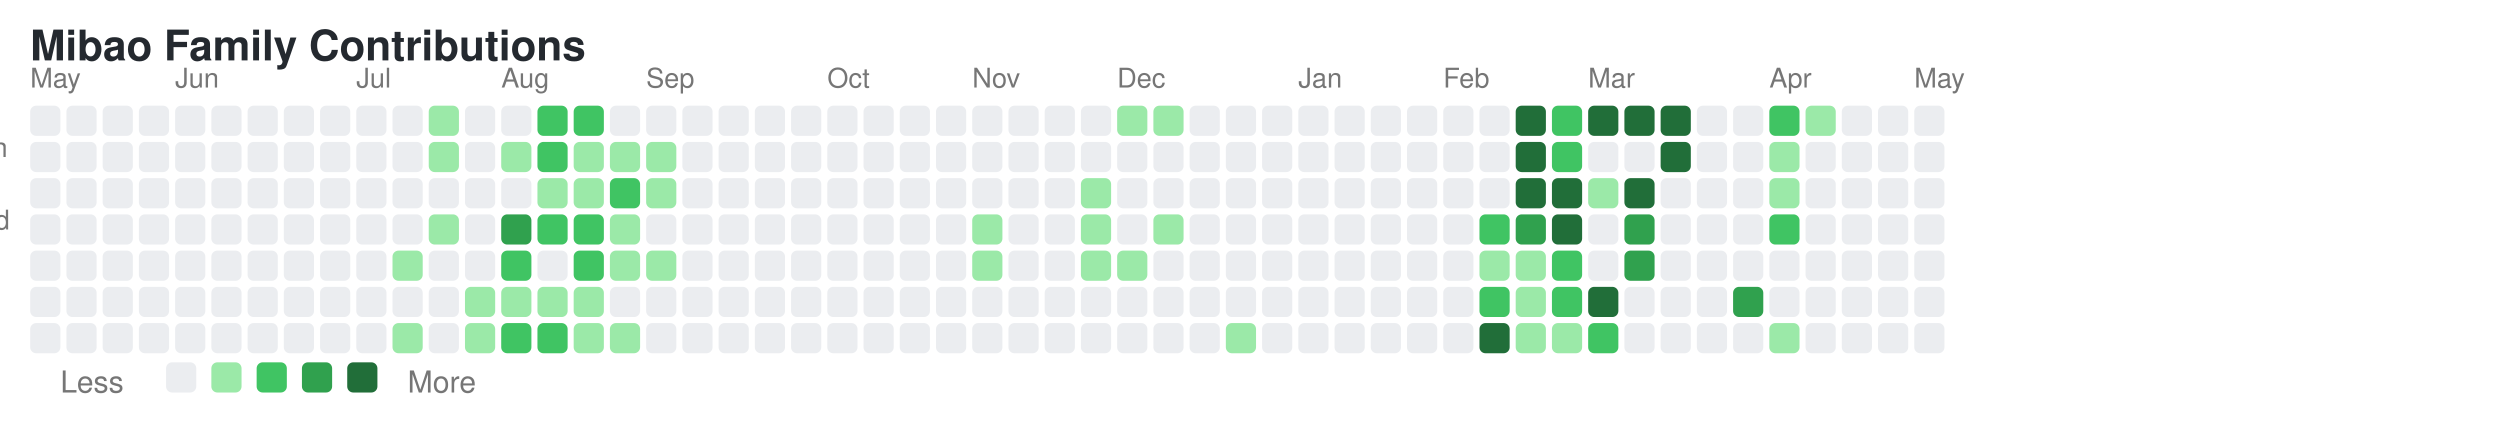
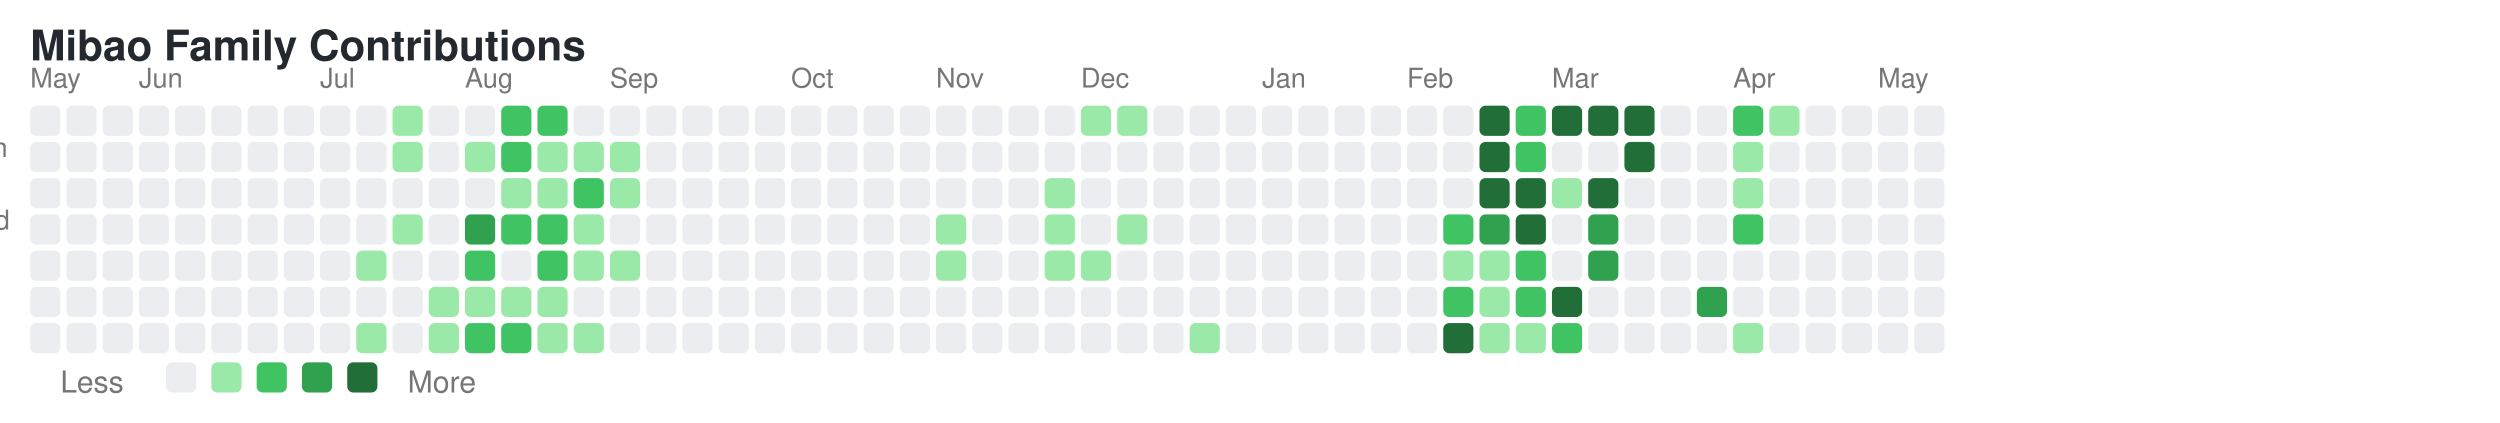
<svg xmlns="http://www.w3.org/2000/svg" width="828" height="140">
  <text x="10" y="20" font-family="-apple-system, BlinkMacSystemFont, Segoe UI, Helvetica, Arial, sans-serif" font-size="14" font-weight="600" fill="#24292f">Mibao Family Contributions</text>
  <g transform="translate(10, 35)">
    <text x="0" y="-6" font-family="-apple-system, BlinkMacSystemFont, Segoe UI, Helvetica, Arial, sans-serif" font-size="9" fill="#767676">May</text>
-     <text x="48" y="-6" font-family="-apple-system, BlinkMacSystemFont, Segoe UI, Helvetica, Arial, sans-serif" font-size="9" fill="#767676">Jun</text>
-     <text x="108" y="-6" font-family="-apple-system, BlinkMacSystemFont, Segoe UI, Helvetica, Arial, sans-serif" font-size="9" fill="#767676">Jul</text>
-     <text x="156" y="-6" font-family="-apple-system, BlinkMacSystemFont, Segoe UI, Helvetica, Arial, sans-serif" font-size="9" fill="#767676">Aug</text>
-     <text x="204" y="-6" font-family="-apple-system, BlinkMacSystemFont, Segoe UI, Helvetica, Arial, sans-serif" font-size="9" fill="#767676">Sep</text>
-     <text x="264" y="-6" font-family="-apple-system, BlinkMacSystemFont, Segoe UI, Helvetica, Arial, sans-serif" font-size="9" fill="#767676">Oct</text>
-     <text x="312" y="-6" font-family="-apple-system, BlinkMacSystemFont, Segoe UI, Helvetica, Arial, sans-serif" font-size="9" fill="#767676">Nov</text>
-     <text x="360" y="-6" font-family="-apple-system, BlinkMacSystemFont, Segoe UI, Helvetica, Arial, sans-serif" font-size="9" fill="#767676">Dec</text>
-     <text x="420" y="-6" font-family="-apple-system, BlinkMacSystemFont, Segoe UI, Helvetica, Arial, sans-serif" font-size="9" fill="#767676">Jan</text>
-     <text x="468" y="-6" font-family="-apple-system, BlinkMacSystemFont, Segoe UI, Helvetica, Arial, sans-serif" font-size="9" fill="#767676">Feb</text>
-     <text x="516" y="-6" font-family="-apple-system, BlinkMacSystemFont, Segoe UI, Helvetica, Arial, sans-serif" font-size="9" fill="#767676">Mar</text>
-     <text x="576" y="-6" font-family="-apple-system, BlinkMacSystemFont, Segoe UI, Helvetica, Arial, sans-serif" font-size="9" fill="#767676">Apr</text>
-     <text x="624" y="-6" font-family="-apple-system, BlinkMacSystemFont, Segoe UI, Helvetica, Arial, sans-serif" font-size="9" fill="#767676">May</text>
+     <text x="36" y="-6" font-family="-apple-system, BlinkMacSystemFont, Segoe UI, Helvetica, Arial, sans-serif" font-size="9" fill="#767676">Jun</text>
+     <text x="96" y="-6" font-family="-apple-system, BlinkMacSystemFont, Segoe UI, Helvetica, Arial, sans-serif" font-size="9" fill="#767676">Jul</text>
+     <text x="144" y="-6" font-family="-apple-system, BlinkMacSystemFont, Segoe UI, Helvetica, Arial, sans-serif" font-size="9" fill="#767676">Aug</text>
+     <text x="192" y="-6" font-family="-apple-system, BlinkMacSystemFont, Segoe UI, Helvetica, Arial, sans-serif" font-size="9" fill="#767676">Sep</text>
+     <text x="252" y="-6" font-family="-apple-system, BlinkMacSystemFont, Segoe UI, Helvetica, Arial, sans-serif" font-size="9" fill="#767676">Oct</text>
+     <text x="300" y="-6" font-family="-apple-system, BlinkMacSystemFont, Segoe UI, Helvetica, Arial, sans-serif" font-size="9" fill="#767676">Nov</text>
+     <text x="348" y="-6" font-family="-apple-system, BlinkMacSystemFont, Segoe UI, Helvetica, Arial, sans-serif" font-size="9" fill="#767676">Dec</text>
+     <text x="408" y="-6" font-family="-apple-system, BlinkMacSystemFont, Segoe UI, Helvetica, Arial, sans-serif" font-size="9" fill="#767676">Jan</text>
+     <text x="456" y="-6" font-family="-apple-system, BlinkMacSystemFont, Segoe UI, Helvetica, Arial, sans-serif" font-size="9" fill="#767676">Feb</text>
+     <text x="504" y="-6" font-family="-apple-system, BlinkMacSystemFont, Segoe UI, Helvetica, Arial, sans-serif" font-size="9" fill="#767676">Mar</text>
+     <text x="564" y="-6" font-family="-apple-system, BlinkMacSystemFont, Segoe UI, Helvetica, Arial, sans-serif" font-size="9" fill="#767676">Apr</text>
+     <text x="612" y="-6" font-family="-apple-system, BlinkMacSystemFont, Segoe UI, Helvetica, Arial, sans-serif" font-size="9" fill="#767676">May</text>
    <text x="-25" y="17.0" font-family="-apple-system, BlinkMacSystemFont, Segoe UI, Helvetica, Arial, sans-serif" font-size="9" fill="#767676">Mon</text>
    <text x="-25" y="41.0" font-family="-apple-system, BlinkMacSystemFont, Segoe UI, Helvetica, Arial, sans-serif" font-size="9" fill="#767676">Wed</text>
    <text x="-25" y="65.0" font-family="-apple-system, BlinkMacSystemFont, Segoe UI, Helvetica, Arial, sans-serif" font-size="9" fill="#767676">Fri</text>
    <rect x="0" y="0" width="10" height="10" fill="#ebedf0" rx="2" />
    <rect x="0" y="12" width="10" height="10" fill="#ebedf0" rx="2" />
    <rect x="0" y="24" width="10" height="10" fill="#ebedf0" rx="2" />
    <rect x="0" y="36" width="10" height="10" fill="#ebedf0" rx="2" />
    <rect x="0" y="48" width="10" height="10" fill="#ebedf0" rx="2" />
    <rect x="0" y="60" width="10" height="10" fill="#ebedf0" rx="2" />
    <rect x="0" y="72" width="10" height="10" fill="#ebedf0" rx="2" />
    <rect x="12" y="0" width="10" height="10" fill="#ebedf0" rx="2" />
    <rect x="12" y="12" width="10" height="10" fill="#ebedf0" rx="2" />
    <rect x="12" y="24" width="10" height="10" fill="#ebedf0" rx="2" />
    <rect x="12" y="36" width="10" height="10" fill="#ebedf0" rx="2" />
    <rect x="12" y="48" width="10" height="10" fill="#ebedf0" rx="2" />
    <rect x="12" y="60" width="10" height="10" fill="#ebedf0" rx="2" />
    <rect x="12" y="72" width="10" height="10" fill="#ebedf0" rx="2" />
    <rect x="24" y="0" width="10" height="10" fill="#ebedf0" rx="2" />
    <rect x="24" y="12" width="10" height="10" fill="#ebedf0" rx="2" />
    <rect x="24" y="24" width="10" height="10" fill="#ebedf0" rx="2" />
    <rect x="24" y="36" width="10" height="10" fill="#ebedf0" rx="2" />
    <rect x="24" y="48" width="10" height="10" fill="#ebedf0" rx="2" />
    <rect x="24" y="60" width="10" height="10" fill="#ebedf0" rx="2" />
    <rect x="24" y="72" width="10" height="10" fill="#ebedf0" rx="2" />
    <rect x="36" y="0" width="10" height="10" fill="#ebedf0" rx="2" />
    <rect x="36" y="12" width="10" height="10" fill="#ebedf0" rx="2" />
    <rect x="36" y="24" width="10" height="10" fill="#ebedf0" rx="2" />
    <rect x="36" y="36" width="10" height="10" fill="#ebedf0" rx="2" />
    <rect x="36" y="48" width="10" height="10" fill="#ebedf0" rx="2" />
    <rect x="36" y="60" width="10" height="10" fill="#ebedf0" rx="2" />
    <rect x="36" y="72" width="10" height="10" fill="#ebedf0" rx="2" />
    <rect x="48" y="0" width="10" height="10" fill="#ebedf0" rx="2" />
    <rect x="48" y="12" width="10" height="10" fill="#ebedf0" rx="2" />
    <rect x="48" y="24" width="10" height="10" fill="#ebedf0" rx="2" />
    <rect x="48" y="36" width="10" height="10" fill="#ebedf0" rx="2" />
    <rect x="48" y="48" width="10" height="10" fill="#ebedf0" rx="2" />
    <rect x="48" y="60" width="10" height="10" fill="#ebedf0" rx="2" />
    <rect x="48" y="72" width="10" height="10" fill="#ebedf0" rx="2" />
    <rect x="60" y="0" width="10" height="10" fill="#ebedf0" rx="2" />
    <rect x="60" y="12" width="10" height="10" fill="#ebedf0" rx="2" />
    <rect x="60" y="24" width="10" height="10" fill="#ebedf0" rx="2" />
    <rect x="60" y="36" width="10" height="10" fill="#ebedf0" rx="2" />
    <rect x="60" y="48" width="10" height="10" fill="#ebedf0" rx="2" />
    <rect x="60" y="60" width="10" height="10" fill="#ebedf0" rx="2" />
    <rect x="60" y="72" width="10" height="10" fill="#ebedf0" rx="2" />
    <rect x="72" y="0" width="10" height="10" fill="#ebedf0" rx="2" />
    <rect x="72" y="12" width="10" height="10" fill="#ebedf0" rx="2" />
    <rect x="72" y="24" width="10" height="10" fill="#ebedf0" rx="2" />
    <rect x="72" y="36" width="10" height="10" fill="#ebedf0" rx="2" />
    <rect x="72" y="48" width="10" height="10" fill="#ebedf0" rx="2" />
    <rect x="72" y="60" width="10" height="10" fill="#ebedf0" rx="2" />
    <rect x="72" y="72" width="10" height="10" fill="#ebedf0" rx="2" />
    <rect x="84" y="0" width="10" height="10" fill="#ebedf0" rx="2" />
    <rect x="84" y="12" width="10" height="10" fill="#ebedf0" rx="2" />
    <rect x="84" y="24" width="10" height="10" fill="#ebedf0" rx="2" />
    <rect x="84" y="36" width="10" height="10" fill="#ebedf0" rx="2" />
    <rect x="84" y="48" width="10" height="10" fill="#ebedf0" rx="2" />
    <rect x="84" y="60" width="10" height="10" fill="#ebedf0" rx="2" />
    <rect x="84" y="72" width="10" height="10" fill="#ebedf0" rx="2" />
    <rect x="96" y="0" width="10" height="10" fill="#ebedf0" rx="2" />
    <rect x="96" y="12" width="10" height="10" fill="#ebedf0" rx="2" />
    <rect x="96" y="24" width="10" height="10" fill="#ebedf0" rx="2" />
    <rect x="96" y="36" width="10" height="10" fill="#ebedf0" rx="2" />
    <rect x="96" y="48" width="10" height="10" fill="#ebedf0" rx="2" />
    <rect x="96" y="60" width="10" height="10" fill="#ebedf0" rx="2" />
    <rect x="96" y="72" width="10" height="10" fill="#ebedf0" rx="2" />
    <rect x="108" y="0" width="10" height="10" fill="#ebedf0" rx="2" />
    <rect x="108" y="12" width="10" height="10" fill="#ebedf0" rx="2" />
    <rect x="108" y="24" width="10" height="10" fill="#ebedf0" rx="2" />
    <rect x="108" y="36" width="10" height="10" fill="#ebedf0" rx="2" />
-     <rect x="108" y="48" width="10" height="10" fill="#ebedf0" rx="2" />
+     <rect x="108" y="48" width="10" height="10" fill="#9be9a8" rx="2" />
    <rect x="108" y="60" width="10" height="10" fill="#ebedf0" rx="2" />
-     <rect x="108" y="72" width="10" height="10" fill="#ebedf0" rx="2" />
-     <rect x="120" y="0" width="10" height="10" fill="#ebedf0" rx="2" />
-     <rect x="120" y="12" width="10" height="10" fill="#ebedf0" rx="2" />
+     <rect x="108" y="72" width="10" height="10" fill="#9be9a8" rx="2" />
+     <rect x="120" y="0" width="10" height="10" fill="#9be9a8" rx="2" />
+     <rect x="120" y="12" width="10" height="10" fill="#9be9a8" rx="2" />
    <rect x="120" y="24" width="10" height="10" fill="#ebedf0" rx="2" />
-     <rect x="120" y="36" width="10" height="10" fill="#ebedf0" rx="2" />
-     <rect x="120" y="48" width="10" height="10" fill="#9be9a8" rx="2" />
+     <rect x="120" y="36" width="10" height="10" fill="#9be9a8" rx="2" />
+     <rect x="120" y="48" width="10" height="10" fill="#ebedf0" rx="2" />
    <rect x="120" y="60" width="10" height="10" fill="#ebedf0" rx="2" />
-     <rect x="120" y="72" width="10" height="10" fill="#9be9a8" rx="2" />
-     <rect x="132" y="0" width="10" height="10" fill="#9be9a8" rx="2" />
-     <rect x="132" y="12" width="10" height="10" fill="#9be9a8" rx="2" />
+     <rect x="120" y="72" width="10" height="10" fill="#ebedf0" rx="2" />
+     <rect x="132" y="0" width="10" height="10" fill="#ebedf0" rx="2" />
+     <rect x="132" y="12" width="10" height="10" fill="#ebedf0" rx="2" />
    <rect x="132" y="24" width="10" height="10" fill="#ebedf0" rx="2" />
-     <rect x="132" y="36" width="10" height="10" fill="#9be9a8" rx="2" />
+     <rect x="132" y="36" width="10" height="10" fill="#ebedf0" rx="2" />
    <rect x="132" y="48" width="10" height="10" fill="#ebedf0" rx="2" />
-     <rect x="132" y="60" width="10" height="10" fill="#ebedf0" rx="2" />
-     <rect x="132" y="72" width="10" height="10" fill="#ebedf0" rx="2" />
+     <rect x="132" y="60" width="10" height="10" fill="#9be9a8" rx="2" />
+     <rect x="132" y="72" width="10" height="10" fill="#9be9a8" rx="2" />
    <rect x="144" y="0" width="10" height="10" fill="#ebedf0" rx="2" />
-     <rect x="144" y="12" width="10" height="10" fill="#ebedf0" rx="2" />
+     <rect x="144" y="12" width="10" height="10" fill="#9be9a8" rx="2" />
    <rect x="144" y="24" width="10" height="10" fill="#ebedf0" rx="2" />
-     <rect x="144" y="36" width="10" height="10" fill="#ebedf0" rx="2" />
-     <rect x="144" y="48" width="10" height="10" fill="#ebedf0" rx="2" />
+     <rect x="144" y="36" width="10" height="10" fill="#30a14e" rx="2" />
+     <rect x="144" y="48" width="10" height="10" fill="#40c463" rx="2" />
    <rect x="144" y="60" width="10" height="10" fill="#9be9a8" rx="2" />
-     <rect x="144" y="72" width="10" height="10" fill="#9be9a8" rx="2" />
-     <rect x="156" y="0" width="10" height="10" fill="#ebedf0" rx="2" />
-     <rect x="156" y="12" width="10" height="10" fill="#9be9a8" rx="2" />
-     <rect x="156" y="24" width="10" height="10" fill="#ebedf0" rx="2" />
-     <rect x="156" y="36" width="10" height="10" fill="#30a14e" rx="2" />
-     <rect x="156" y="48" width="10" height="10" fill="#40c463" rx="2" />
+     <rect x="144" y="72" width="10" height="10" fill="#40c463" rx="2" />
+     <rect x="156" y="0" width="10" height="10" fill="#40c463" rx="2" />
+     <rect x="156" y="12" width="10" height="10" fill="#40c463" rx="2" />
+     <rect x="156" y="24" width="10" height="10" fill="#9be9a8" rx="2" />
+     <rect x="156" y="36" width="10" height="10" fill="#40c463" rx="2" />
+     <rect x="156" y="48" width="10" height="10" fill="#ebedf0" rx="2" />
    <rect x="156" y="60" width="10" height="10" fill="#9be9a8" rx="2" />
    <rect x="156" y="72" width="10" height="10" fill="#40c463" rx="2" />
    <rect x="168" y="0" width="10" height="10" fill="#40c463" rx="2" />
-     <rect x="168" y="12" width="10" height="10" fill="#40c463" rx="2" />
+     <rect x="168" y="12" width="10" height="10" fill="#9be9a8" rx="2" />
    <rect x="168" y="24" width="10" height="10" fill="#9be9a8" rx="2" />
    <rect x="168" y="36" width="10" height="10" fill="#40c463" rx="2" />
-     <rect x="168" y="48" width="10" height="10" fill="#ebedf0" rx="2" />
+     <rect x="168" y="48" width="10" height="10" fill="#40c463" rx="2" />
    <rect x="168" y="60" width="10" height="10" fill="#9be9a8" rx="2" />
-     <rect x="168" y="72" width="10" height="10" fill="#40c463" rx="2" />
-     <rect x="180" y="0" width="10" height="10" fill="#40c463" rx="2" />
+     <rect x="168" y="72" width="10" height="10" fill="#9be9a8" rx="2" />
+     <rect x="180" y="0" width="10" height="10" fill="#ebedf0" rx="2" />
    <rect x="180" y="12" width="10" height="10" fill="#9be9a8" rx="2" />
-     <rect x="180" y="24" width="10" height="10" fill="#9be9a8" rx="2" />
-     <rect x="180" y="36" width="10" height="10" fill="#40c463" rx="2" />
-     <rect x="180" y="48" width="10" height="10" fill="#40c463" rx="2" />
-     <rect x="180" y="60" width="10" height="10" fill="#9be9a8" rx="2" />
+     <rect x="180" y="24" width="10" height="10" fill="#40c463" rx="2" />
+     <rect x="180" y="36" width="10" height="10" fill="#9be9a8" rx="2" />
+     <rect x="180" y="48" width="10" height="10" fill="#9be9a8" rx="2" />
+     <rect x="180" y="60" width="10" height="10" fill="#ebedf0" rx="2" />
    <rect x="180" y="72" width="10" height="10" fill="#9be9a8" rx="2" />
    <rect x="192" y="0" width="10" height="10" fill="#ebedf0" rx="2" />
    <rect x="192" y="12" width="10" height="10" fill="#9be9a8" rx="2" />
-     <rect x="192" y="24" width="10" height="10" fill="#40c463" rx="2" />
-     <rect x="192" y="36" width="10" height="10" fill="#9be9a8" rx="2" />
+     <rect x="192" y="24" width="10" height="10" fill="#9be9a8" rx="2" />
+     <rect x="192" y="36" width="10" height="10" fill="#ebedf0" rx="2" />
    <rect x="192" y="48" width="10" height="10" fill="#9be9a8" rx="2" />
    <rect x="192" y="60" width="10" height="10" fill="#ebedf0" rx="2" />
-     <rect x="192" y="72" width="10" height="10" fill="#9be9a8" rx="2" />
+     <rect x="192" y="72" width="10" height="10" fill="#ebedf0" rx="2" />
    <rect x="204" y="0" width="10" height="10" fill="#ebedf0" rx="2" />
-     <rect x="204" y="12" width="10" height="10" fill="#9be9a8" rx="2" />
-     <rect x="204" y="24" width="10" height="10" fill="#9be9a8" rx="2" />
+     <rect x="204" y="12" width="10" height="10" fill="#ebedf0" rx="2" />
+     <rect x="204" y="24" width="10" height="10" fill="#ebedf0" rx="2" />
    <rect x="204" y="36" width="10" height="10" fill="#ebedf0" rx="2" />
-     <rect x="204" y="48" width="10" height="10" fill="#9be9a8" rx="2" />
+     <rect x="204" y="48" width="10" height="10" fill="#ebedf0" rx="2" />
    <rect x="204" y="60" width="10" height="10" fill="#ebedf0" rx="2" />
    <rect x="204" y="72" width="10" height="10" fill="#ebedf0" rx="2" />
    <rect x="216" y="0" width="10" height="10" fill="#ebedf0" rx="2" />
    <rect x="216" y="12" width="10" height="10" fill="#ebedf0" rx="2" />
    <rect x="216" y="24" width="10" height="10" fill="#ebedf0" rx="2" />
    <rect x="216" y="36" width="10" height="10" fill="#ebedf0" rx="2" />
    <rect x="216" y="48" width="10" height="10" fill="#ebedf0" rx="2" />
    <rect x="216" y="60" width="10" height="10" fill="#ebedf0" rx="2" />
    <rect x="216" y="72" width="10" height="10" fill="#ebedf0" rx="2" />
    <rect x="228" y="0" width="10" height="10" fill="#ebedf0" rx="2" />
    <rect x="228" y="12" width="10" height="10" fill="#ebedf0" rx="2" />
    <rect x="228" y="24" width="10" height="10" fill="#ebedf0" rx="2" />
    <rect x="228" y="36" width="10" height="10" fill="#ebedf0" rx="2" />
    <rect x="228" y="48" width="10" height="10" fill="#ebedf0" rx="2" />
    <rect x="228" y="60" width="10" height="10" fill="#ebedf0" rx="2" />
    <rect x="228" y="72" width="10" height="10" fill="#ebedf0" rx="2" />
    <rect x="240" y="0" width="10" height="10" fill="#ebedf0" rx="2" />
    <rect x="240" y="12" width="10" height="10" fill="#ebedf0" rx="2" />
    <rect x="240" y="24" width="10" height="10" fill="#ebedf0" rx="2" />
    <rect x="240" y="36" width="10" height="10" fill="#ebedf0" rx="2" />
    <rect x="240" y="48" width="10" height="10" fill="#ebedf0" rx="2" />
    <rect x="240" y="60" width="10" height="10" fill="#ebedf0" rx="2" />
    <rect x="240" y="72" width="10" height="10" fill="#ebedf0" rx="2" />
    <rect x="252" y="0" width="10" height="10" fill="#ebedf0" rx="2" />
    <rect x="252" y="12" width="10" height="10" fill="#ebedf0" rx="2" />
    <rect x="252" y="24" width="10" height="10" fill="#ebedf0" rx="2" />
    <rect x="252" y="36" width="10" height="10" fill="#ebedf0" rx="2" />
    <rect x="252" y="48" width="10" height="10" fill="#ebedf0" rx="2" />
    <rect x="252" y="60" width="10" height="10" fill="#ebedf0" rx="2" />
    <rect x="252" y="72" width="10" height="10" fill="#ebedf0" rx="2" />
    <rect x="264" y="0" width="10" height="10" fill="#ebedf0" rx="2" />
    <rect x="264" y="12" width="10" height="10" fill="#ebedf0" rx="2" />
    <rect x="264" y="24" width="10" height="10" fill="#ebedf0" rx="2" />
    <rect x="264" y="36" width="10" height="10" fill="#ebedf0" rx="2" />
    <rect x="264" y="48" width="10" height="10" fill="#ebedf0" rx="2" />
    <rect x="264" y="60" width="10" height="10" fill="#ebedf0" rx="2" />
    <rect x="264" y="72" width="10" height="10" fill="#ebedf0" rx="2" />
    <rect x="276" y="0" width="10" height="10" fill="#ebedf0" rx="2" />
    <rect x="276" y="12" width="10" height="10" fill="#ebedf0" rx="2" />
    <rect x="276" y="24" width="10" height="10" fill="#ebedf0" rx="2" />
    <rect x="276" y="36" width="10" height="10" fill="#ebedf0" rx="2" />
    <rect x="276" y="48" width="10" height="10" fill="#ebedf0" rx="2" />
    <rect x="276" y="60" width="10" height="10" fill="#ebedf0" rx="2" />
    <rect x="276" y="72" width="10" height="10" fill="#ebedf0" rx="2" />
    <rect x="288" y="0" width="10" height="10" fill="#ebedf0" rx="2" />
    <rect x="288" y="12" width="10" height="10" fill="#ebedf0" rx="2" />
    <rect x="288" y="24" width="10" height="10" fill="#ebedf0" rx="2" />
    <rect x="288" y="36" width="10" height="10" fill="#ebedf0" rx="2" />
    <rect x="288" y="48" width="10" height="10" fill="#ebedf0" rx="2" />
    <rect x="288" y="60" width="10" height="10" fill="#ebedf0" rx="2" />
    <rect x="288" y="72" width="10" height="10" fill="#ebedf0" rx="2" />
    <rect x="300" y="0" width="10" height="10" fill="#ebedf0" rx="2" />
    <rect x="300" y="12" width="10" height="10" fill="#ebedf0" rx="2" />
    <rect x="300" y="24" width="10" height="10" fill="#ebedf0" rx="2" />
-     <rect x="300" y="36" width="10" height="10" fill="#ebedf0" rx="2" />
-     <rect x="300" y="48" width="10" height="10" fill="#ebedf0" rx="2" />
+     <rect x="300" y="36" width="10" height="10" fill="#9be9a8" rx="2" />
+     <rect x="300" y="48" width="10" height="10" fill="#9be9a8" rx="2" />
    <rect x="300" y="60" width="10" height="10" fill="#ebedf0" rx="2" />
    <rect x="300" y="72" width="10" height="10" fill="#ebedf0" rx="2" />
    <rect x="312" y="0" width="10" height="10" fill="#ebedf0" rx="2" />
    <rect x="312" y="12" width="10" height="10" fill="#ebedf0" rx="2" />
    <rect x="312" y="24" width="10" height="10" fill="#ebedf0" rx="2" />
-     <rect x="312" y="36" width="10" height="10" fill="#9be9a8" rx="2" />
-     <rect x="312" y="48" width="10" height="10" fill="#9be9a8" rx="2" />
+     <rect x="312" y="36" width="10" height="10" fill="#ebedf0" rx="2" />
+     <rect x="312" y="48" width="10" height="10" fill="#ebedf0" rx="2" />
    <rect x="312" y="60" width="10" height="10" fill="#ebedf0" rx="2" />
    <rect x="312" y="72" width="10" height="10" fill="#ebedf0" rx="2" />
    <rect x="324" y="0" width="10" height="10" fill="#ebedf0" rx="2" />
    <rect x="324" y="12" width="10" height="10" fill="#ebedf0" rx="2" />
    <rect x="324" y="24" width="10" height="10" fill="#ebedf0" rx="2" />
    <rect x="324" y="36" width="10" height="10" fill="#ebedf0" rx="2" />
    <rect x="324" y="48" width="10" height="10" fill="#ebedf0" rx="2" />
    <rect x="324" y="60" width="10" height="10" fill="#ebedf0" rx="2" />
    <rect x="324" y="72" width="10" height="10" fill="#ebedf0" rx="2" />
    <rect x="336" y="0" width="10" height="10" fill="#ebedf0" rx="2" />
    <rect x="336" y="12" width="10" height="10" fill="#ebedf0" rx="2" />
-     <rect x="336" y="24" width="10" height="10" fill="#ebedf0" rx="2" />
-     <rect x="336" y="36" width="10" height="10" fill="#ebedf0" rx="2" />
-     <rect x="336" y="48" width="10" height="10" fill="#ebedf0" rx="2" />
+     <rect x="336" y="24" width="10" height="10" fill="#9be9a8" rx="2" />
+     <rect x="336" y="36" width="10" height="10" fill="#9be9a8" rx="2" />
+     <rect x="336" y="48" width="10" height="10" fill="#9be9a8" rx="2" />
    <rect x="336" y="60" width="10" height="10" fill="#ebedf0" rx="2" />
    <rect x="336" y="72" width="10" height="10" fill="#ebedf0" rx="2" />
-     <rect x="348" y="0" width="10" height="10" fill="#ebedf0" rx="2" />
+     <rect x="348" y="0" width="10" height="10" fill="#9be9a8" rx="2" />
    <rect x="348" y="12" width="10" height="10" fill="#ebedf0" rx="2" />
-     <rect x="348" y="24" width="10" height="10" fill="#9be9a8" rx="2" />
-     <rect x="348" y="36" width="10" height="10" fill="#9be9a8" rx="2" />
+     <rect x="348" y="24" width="10" height="10" fill="#ebedf0" rx="2" />
+     <rect x="348" y="36" width="10" height="10" fill="#ebedf0" rx="2" />
    <rect x="348" y="48" width="10" height="10" fill="#9be9a8" rx="2" />
    <rect x="348" y="60" width="10" height="10" fill="#ebedf0" rx="2" />
    <rect x="348" y="72" width="10" height="10" fill="#ebedf0" rx="2" />
    <rect x="360" y="0" width="10" height="10" fill="#9be9a8" rx="2" />
    <rect x="360" y="12" width="10" height="10" fill="#ebedf0" rx="2" />
    <rect x="360" y="24" width="10" height="10" fill="#ebedf0" rx="2" />
-     <rect x="360" y="36" width="10" height="10" fill="#ebedf0" rx="2" />
-     <rect x="360" y="48" width="10" height="10" fill="#9be9a8" rx="2" />
+     <rect x="360" y="36" width="10" height="10" fill="#9be9a8" rx="2" />
+     <rect x="360" y="48" width="10" height="10" fill="#ebedf0" rx="2" />
    <rect x="360" y="60" width="10" height="10" fill="#ebedf0" rx="2" />
    <rect x="360" y="72" width="10" height="10" fill="#ebedf0" rx="2" />
-     <rect x="372" y="0" width="10" height="10" fill="#9be9a8" rx="2" />
+     <rect x="372" y="0" width="10" height="10" fill="#ebedf0" rx="2" />
    <rect x="372" y="12" width="10" height="10" fill="#ebedf0" rx="2" />
    <rect x="372" y="24" width="10" height="10" fill="#ebedf0" rx="2" />
-     <rect x="372" y="36" width="10" height="10" fill="#9be9a8" rx="2" />
+     <rect x="372" y="36" width="10" height="10" fill="#ebedf0" rx="2" />
    <rect x="372" y="48" width="10" height="10" fill="#ebedf0" rx="2" />
    <rect x="372" y="60" width="10" height="10" fill="#ebedf0" rx="2" />
    <rect x="372" y="72" width="10" height="10" fill="#ebedf0" rx="2" />
    <rect x="384" y="0" width="10" height="10" fill="#ebedf0" rx="2" />
    <rect x="384" y="12" width="10" height="10" fill="#ebedf0" rx="2" />
    <rect x="384" y="24" width="10" height="10" fill="#ebedf0" rx="2" />
    <rect x="384" y="36" width="10" height="10" fill="#ebedf0" rx="2" />
    <rect x="384" y="48" width="10" height="10" fill="#ebedf0" rx="2" />
    <rect x="384" y="60" width="10" height="10" fill="#ebedf0" rx="2" />
-     <rect x="384" y="72" width="10" height="10" fill="#ebedf0" rx="2" />
+     <rect x="384" y="72" width="10" height="10" fill="#9be9a8" rx="2" />
    <rect x="396" y="0" width="10" height="10" fill="#ebedf0" rx="2" />
    <rect x="396" y="12" width="10" height="10" fill="#ebedf0" rx="2" />
    <rect x="396" y="24" width="10" height="10" fill="#ebedf0" rx="2" />
    <rect x="396" y="36" width="10" height="10" fill="#ebedf0" rx="2" />
    <rect x="396" y="48" width="10" height="10" fill="#ebedf0" rx="2" />
    <rect x="396" y="60" width="10" height="10" fill="#ebedf0" rx="2" />
-     <rect x="396" y="72" width="10" height="10" fill="#9be9a8" rx="2" />
+     <rect x="396" y="72" width="10" height="10" fill="#ebedf0" rx="2" />
    <rect x="408" y="0" width="10" height="10" fill="#ebedf0" rx="2" />
    <rect x="408" y="12" width="10" height="10" fill="#ebedf0" rx="2" />
    <rect x="408" y="24" width="10" height="10" fill="#ebedf0" rx="2" />
    <rect x="408" y="36" width="10" height="10" fill="#ebedf0" rx="2" />
    <rect x="408" y="48" width="10" height="10" fill="#ebedf0" rx="2" />
    <rect x="408" y="60" width="10" height="10" fill="#ebedf0" rx="2" />
    <rect x="408" y="72" width="10" height="10" fill="#ebedf0" rx="2" />
    <rect x="420" y="0" width="10" height="10" fill="#ebedf0" rx="2" />
    <rect x="420" y="12" width="10" height="10" fill="#ebedf0" rx="2" />
    <rect x="420" y="24" width="10" height="10" fill="#ebedf0" rx="2" />
    <rect x="420" y="36" width="10" height="10" fill="#ebedf0" rx="2" />
    <rect x="420" y="48" width="10" height="10" fill="#ebedf0" rx="2" />
    <rect x="420" y="60" width="10" height="10" fill="#ebedf0" rx="2" />
    <rect x="420" y="72" width="10" height="10" fill="#ebedf0" rx="2" />
    <rect x="432" y="0" width="10" height="10" fill="#ebedf0" rx="2" />
    <rect x="432" y="12" width="10" height="10" fill="#ebedf0" rx="2" />
    <rect x="432" y="24" width="10" height="10" fill="#ebedf0" rx="2" />
    <rect x="432" y="36" width="10" height="10" fill="#ebedf0" rx="2" />
    <rect x="432" y="48" width="10" height="10" fill="#ebedf0" rx="2" />
    <rect x="432" y="60" width="10" height="10" fill="#ebedf0" rx="2" />
    <rect x="432" y="72" width="10" height="10" fill="#ebedf0" rx="2" />
    <rect x="444" y="0" width="10" height="10" fill="#ebedf0" rx="2" />
    <rect x="444" y="12" width="10" height="10" fill="#ebedf0" rx="2" />
    <rect x="444" y="24" width="10" height="10" fill="#ebedf0" rx="2" />
    <rect x="444" y="36" width="10" height="10" fill="#ebedf0" rx="2" />
    <rect x="444" y="48" width="10" height="10" fill="#ebedf0" rx="2" />
    <rect x="444" y="60" width="10" height="10" fill="#ebedf0" rx="2" />
    <rect x="444" y="72" width="10" height="10" fill="#ebedf0" rx="2" />
    <rect x="456" y="0" width="10" height="10" fill="#ebedf0" rx="2" />
    <rect x="456" y="12" width="10" height="10" fill="#ebedf0" rx="2" />
    <rect x="456" y="24" width="10" height="10" fill="#ebedf0" rx="2" />
    <rect x="456" y="36" width="10" height="10" fill="#ebedf0" rx="2" />
    <rect x="456" y="48" width="10" height="10" fill="#ebedf0" rx="2" />
    <rect x="456" y="60" width="10" height="10" fill="#ebedf0" rx="2" />
    <rect x="456" y="72" width="10" height="10" fill="#ebedf0" rx="2" />
    <rect x="468" y="0" width="10" height="10" fill="#ebedf0" rx="2" />
    <rect x="468" y="12" width="10" height="10" fill="#ebedf0" rx="2" />
    <rect x="468" y="24" width="10" height="10" fill="#ebedf0" rx="2" />
-     <rect x="468" y="36" width="10" height="10" fill="#ebedf0" rx="2" />
-     <rect x="468" y="48" width="10" height="10" fill="#ebedf0" rx="2" />
-     <rect x="468" y="60" width="10" height="10" fill="#ebedf0" rx="2" />
-     <rect x="468" y="72" width="10" height="10" fill="#ebedf0" rx="2" />
-     <rect x="480" y="0" width="10" height="10" fill="#ebedf0" rx="2" />
-     <rect x="480" y="12" width="10" height="10" fill="#ebedf0" rx="2" />
-     <rect x="480" y="24" width="10" height="10" fill="#ebedf0" rx="2" />
-     <rect x="480" y="36" width="10" height="10" fill="#40c463" rx="2" />
+     <rect x="468" y="36" width="10" height="10" fill="#40c463" rx="2" />
+     <rect x="468" y="48" width="10" height="10" fill="#9be9a8" rx="2" />
+     <rect x="468" y="60" width="10" height="10" fill="#40c463" rx="2" />
+     <rect x="468" y="72" width="10" height="10" fill="#216e39" rx="2" />
+     <rect x="480" y="0" width="10" height="10" fill="#216e39" rx="2" />
+     <rect x="480" y="12" width="10" height="10" fill="#216e39" rx="2" />
+     <rect x="480" y="24" width="10" height="10" fill="#216e39" rx="2" />
+     <rect x="480" y="36" width="10" height="10" fill="#30a14e" rx="2" />
    <rect x="480" y="48" width="10" height="10" fill="#9be9a8" rx="2" />
-     <rect x="480" y="60" width="10" height="10" fill="#40c463" rx="2" />
-     <rect x="480" y="72" width="10" height="10" fill="#216e39" rx="2" />
-     <rect x="492" y="0" width="10" height="10" fill="#216e39" rx="2" />
-     <rect x="492" y="12" width="10" height="10" fill="#216e39" rx="2" />
+     <rect x="480" y="60" width="10" height="10" fill="#9be9a8" rx="2" />
+     <rect x="480" y="72" width="10" height="10" fill="#9be9a8" rx="2" />
+     <rect x="492" y="0" width="10" height="10" fill="#40c463" rx="2" />
+     <rect x="492" y="12" width="10" height="10" fill="#40c463" rx="2" />
    <rect x="492" y="24" width="10" height="10" fill="#216e39" rx="2" />
-     <rect x="492" y="36" width="10" height="10" fill="#30a14e" rx="2" />
-     <rect x="492" y="48" width="10" height="10" fill="#9be9a8" rx="2" />
-     <rect x="492" y="60" width="10" height="10" fill="#9be9a8" rx="2" />
+     <rect x="492" y="36" width="10" height="10" fill="#216e39" rx="2" />
+     <rect x="492" y="48" width="10" height="10" fill="#40c463" rx="2" />
+     <rect x="492" y="60" width="10" height="10" fill="#40c463" rx="2" />
    <rect x="492" y="72" width="10" height="10" fill="#9be9a8" rx="2" />
-     <rect x="504" y="0" width="10" height="10" fill="#40c463" rx="2" />
-     <rect x="504" y="12" width="10" height="10" fill="#40c463" rx="2" />
-     <rect x="504" y="24" width="10" height="10" fill="#216e39" rx="2" />
-     <rect x="504" y="36" width="10" height="10" fill="#216e39" rx="2" />
-     <rect x="504" y="48" width="10" height="10" fill="#40c463" rx="2" />
-     <rect x="504" y="60" width="10" height="10" fill="#40c463" rx="2" />
-     <rect x="504" y="72" width="10" height="10" fill="#9be9a8" rx="2" />
+     <rect x="504" y="0" width="10" height="10" fill="#216e39" rx="2" />
+     <rect x="504" y="12" width="10" height="10" fill="#ebedf0" rx="2" />
+     <rect x="504" y="24" width="10" height="10" fill="#9be9a8" rx="2" />
+     <rect x="504" y="36" width="10" height="10" fill="#ebedf0" rx="2" />
+     <rect x="504" y="48" width="10" height="10" fill="#ebedf0" rx="2" />
+     <rect x="504" y="60" width="10" height="10" fill="#216e39" rx="2" />
+     <rect x="504" y="72" width="10" height="10" fill="#40c463" rx="2" />
    <rect x="516" y="0" width="10" height="10" fill="#216e39" rx="2" />
    <rect x="516" y="12" width="10" height="10" fill="#ebedf0" rx="2" />
-     <rect x="516" y="24" width="10" height="10" fill="#9be9a8" rx="2" />
-     <rect x="516" y="36" width="10" height="10" fill="#ebedf0" rx="2" />
-     <rect x="516" y="48" width="10" height="10" fill="#ebedf0" rx="2" />
-     <rect x="516" y="60" width="10" height="10" fill="#216e39" rx="2" />
-     <rect x="516" y="72" width="10" height="10" fill="#40c463" rx="2" />
+     <rect x="516" y="24" width="10" height="10" fill="#216e39" rx="2" />
+     <rect x="516" y="36" width="10" height="10" fill="#30a14e" rx="2" />
+     <rect x="516" y="48" width="10" height="10" fill="#30a14e" rx="2" />
+     <rect x="516" y="60" width="10" height="10" fill="#ebedf0" rx="2" />
+     <rect x="516" y="72" width="10" height="10" fill="#ebedf0" rx="2" />
    <rect x="528" y="0" width="10" height="10" fill="#216e39" rx="2" />
-     <rect x="528" y="12" width="10" height="10" fill="#ebedf0" rx="2" />
-     <rect x="528" y="24" width="10" height="10" fill="#216e39" rx="2" />
-     <rect x="528" y="36" width="10" height="10" fill="#30a14e" rx="2" />
-     <rect x="528" y="48" width="10" height="10" fill="#30a14e" rx="2" />
+     <rect x="528" y="12" width="10" height="10" fill="#216e39" rx="2" />
+     <rect x="528" y="24" width="10" height="10" fill="#ebedf0" rx="2" />
+     <rect x="528" y="36" width="10" height="10" fill="#ebedf0" rx="2" />
+     <rect x="528" y="48" width="10" height="10" fill="#ebedf0" rx="2" />
    <rect x="528" y="60" width="10" height="10" fill="#ebedf0" rx="2" />
    <rect x="528" y="72" width="10" height="10" fill="#ebedf0" rx="2" />
-     <rect x="540" y="0" width="10" height="10" fill="#216e39" rx="2" />
-     <rect x="540" y="12" width="10" height="10" fill="#216e39" rx="2" />
+     <rect x="540" y="0" width="10" height="10" fill="#ebedf0" rx="2" />
+     <rect x="540" y="12" width="10" height="10" fill="#ebedf0" rx="2" />
    <rect x="540" y="24" width="10" height="10" fill="#ebedf0" rx="2" />
    <rect x="540" y="36" width="10" height="10" fill="#ebedf0" rx="2" />
    <rect x="540" y="48" width="10" height="10" fill="#ebedf0" rx="2" />
    <rect x="540" y="60" width="10" height="10" fill="#ebedf0" rx="2" />
    <rect x="540" y="72" width="10" height="10" fill="#ebedf0" rx="2" />
    <rect x="552" y="0" width="10" height="10" fill="#ebedf0" rx="2" />
    <rect x="552" y="12" width="10" height="10" fill="#ebedf0" rx="2" />
    <rect x="552" y="24" width="10" height="10" fill="#ebedf0" rx="2" />
    <rect x="552" y="36" width="10" height="10" fill="#ebedf0" rx="2" />
    <rect x="552" y="48" width="10" height="10" fill="#ebedf0" rx="2" />
-     <rect x="552" y="60" width="10" height="10" fill="#ebedf0" rx="2" />
+     <rect x="552" y="60" width="10" height="10" fill="#30a14e" rx="2" />
    <rect x="552" y="72" width="10" height="10" fill="#ebedf0" rx="2" />
-     <rect x="564" y="0" width="10" height="10" fill="#ebedf0" rx="2" />
-     <rect x="564" y="12" width="10" height="10" fill="#ebedf0" rx="2" />
-     <rect x="564" y="24" width="10" height="10" fill="#ebedf0" rx="2" />
-     <rect x="564" y="36" width="10" height="10" fill="#ebedf0" rx="2" />
+     <rect x="564" y="0" width="10" height="10" fill="#40c463" rx="2" />
+     <rect x="564" y="12" width="10" height="10" fill="#9be9a8" rx="2" />
+     <rect x="564" y="24" width="10" height="10" fill="#9be9a8" rx="2" />
+     <rect x="564" y="36" width="10" height="10" fill="#40c463" rx="2" />
    <rect x="564" y="48" width="10" height="10" fill="#ebedf0" rx="2" />
-     <rect x="564" y="60" width="10" height="10" fill="#30a14e" rx="2" />
-     <rect x="564" y="72" width="10" height="10" fill="#ebedf0" rx="2" />
-     <rect x="576" y="0" width="10" height="10" fill="#40c463" rx="2" />
-     <rect x="576" y="12" width="10" height="10" fill="#9be9a8" rx="2" />
-     <rect x="576" y="24" width="10" height="10" fill="#9be9a8" rx="2" />
-     <rect x="576" y="36" width="10" height="10" fill="#40c463" rx="2" />
+     <rect x="564" y="60" width="10" height="10" fill="#ebedf0" rx="2" />
+     <rect x="564" y="72" width="10" height="10" fill="#9be9a8" rx="2" />
+     <rect x="576" y="0" width="10" height="10" fill="#9be9a8" rx="2" />
+     <rect x="576" y="12" width="10" height="10" fill="#ebedf0" rx="2" />
+     <rect x="576" y="24" width="10" height="10" fill="#ebedf0" rx="2" />
+     <rect x="576" y="36" width="10" height="10" fill="#ebedf0" rx="2" />
    <rect x="576" y="48" width="10" height="10" fill="#ebedf0" rx="2" />
    <rect x="576" y="60" width="10" height="10" fill="#ebedf0" rx="2" />
-     <rect x="576" y="72" width="10" height="10" fill="#9be9a8" rx="2" />
-     <rect x="588" y="0" width="10" height="10" fill="#9be9a8" rx="2" />
+     <rect x="576" y="72" width="10" height="10" fill="#ebedf0" rx="2" />
+     <rect x="588" y="0" width="10" height="10" fill="#ebedf0" rx="2" />
    <rect x="588" y="12" width="10" height="10" fill="#ebedf0" rx="2" />
    <rect x="588" y="24" width="10" height="10" fill="#ebedf0" rx="2" />
    <rect x="588" y="36" width="10" height="10" fill="#ebedf0" rx="2" />
    <rect x="588" y="48" width="10" height="10" fill="#ebedf0" rx="2" />
    <rect x="588" y="60" width="10" height="10" fill="#ebedf0" rx="2" />
    <rect x="588" y="72" width="10" height="10" fill="#ebedf0" rx="2" />
    <rect x="600" y="0" width="10" height="10" fill="#ebedf0" rx="2" />
    <rect x="600" y="12" width="10" height="10" fill="#ebedf0" rx="2" />
    <rect x="600" y="24" width="10" height="10" fill="#ebedf0" rx="2" />
    <rect x="600" y="36" width="10" height="10" fill="#ebedf0" rx="2" />
    <rect x="600" y="48" width="10" height="10" fill="#ebedf0" rx="2" />
    <rect x="600" y="60" width="10" height="10" fill="#ebedf0" rx="2" />
    <rect x="600" y="72" width="10" height="10" fill="#ebedf0" rx="2" />
    <rect x="612" y="0" width="10" height="10" fill="#ebedf0" rx="2" />
    <rect x="612" y="12" width="10" height="10" fill="#ebedf0" rx="2" />
    <rect x="612" y="24" width="10" height="10" fill="#ebedf0" rx="2" />
    <rect x="612" y="36" width="10" height="10" fill="#ebedf0" rx="2" />
    <rect x="612" y="48" width="10" height="10" fill="#ebedf0" rx="2" />
    <rect x="612" y="60" width="10" height="10" fill="#ebedf0" rx="2" />
    <rect x="612" y="72" width="10" height="10" fill="#ebedf0" rx="2" />
    <rect x="624" y="0" width="10" height="10" fill="#ebedf0" rx="2" />
    <rect x="624" y="12" width="10" height="10" fill="#ebedf0" rx="2" />
    <rect x="624" y="24" width="10" height="10" fill="#ebedf0" rx="2" />
    <rect x="624" y="36" width="10" height="10" fill="#ebedf0" rx="2" />
    <rect x="624" y="48" width="10" height="10" fill="#ebedf0" rx="2" />
    <rect x="624" y="60" width="10" height="10" fill="#ebedf0" rx="2" />
    <rect x="624" y="72" width="10" height="10" fill="#ebedf0" rx="2" />
    <text x="10" y="95" font-family="-apple-system, BlinkMacSystemFont, Segoe UI, Helvetica, Arial, sans-serif" font-size="10" fill="#767676">Less</text>
    <rect x="45" y="85" width="10" height="10" fill="#ebedf0" rx="2" />
    <rect x="60" y="85" width="10" height="10" fill="#9be9a8" rx="2" />
    <rect x="75" y="85" width="10" height="10" fill="#40c463" rx="2" />
    <rect x="90" y="85" width="10" height="10" fill="#30a14e" rx="2" />
    <rect x="105" y="85" width="10" height="10" fill="#216e39" rx="2" />
    <text x="125" y="95" font-family="-apple-system, BlinkMacSystemFont, Segoe UI, Helvetica, Arial, sans-serif" font-size="10" fill="#767676">More</text>
  </g>
</svg>
